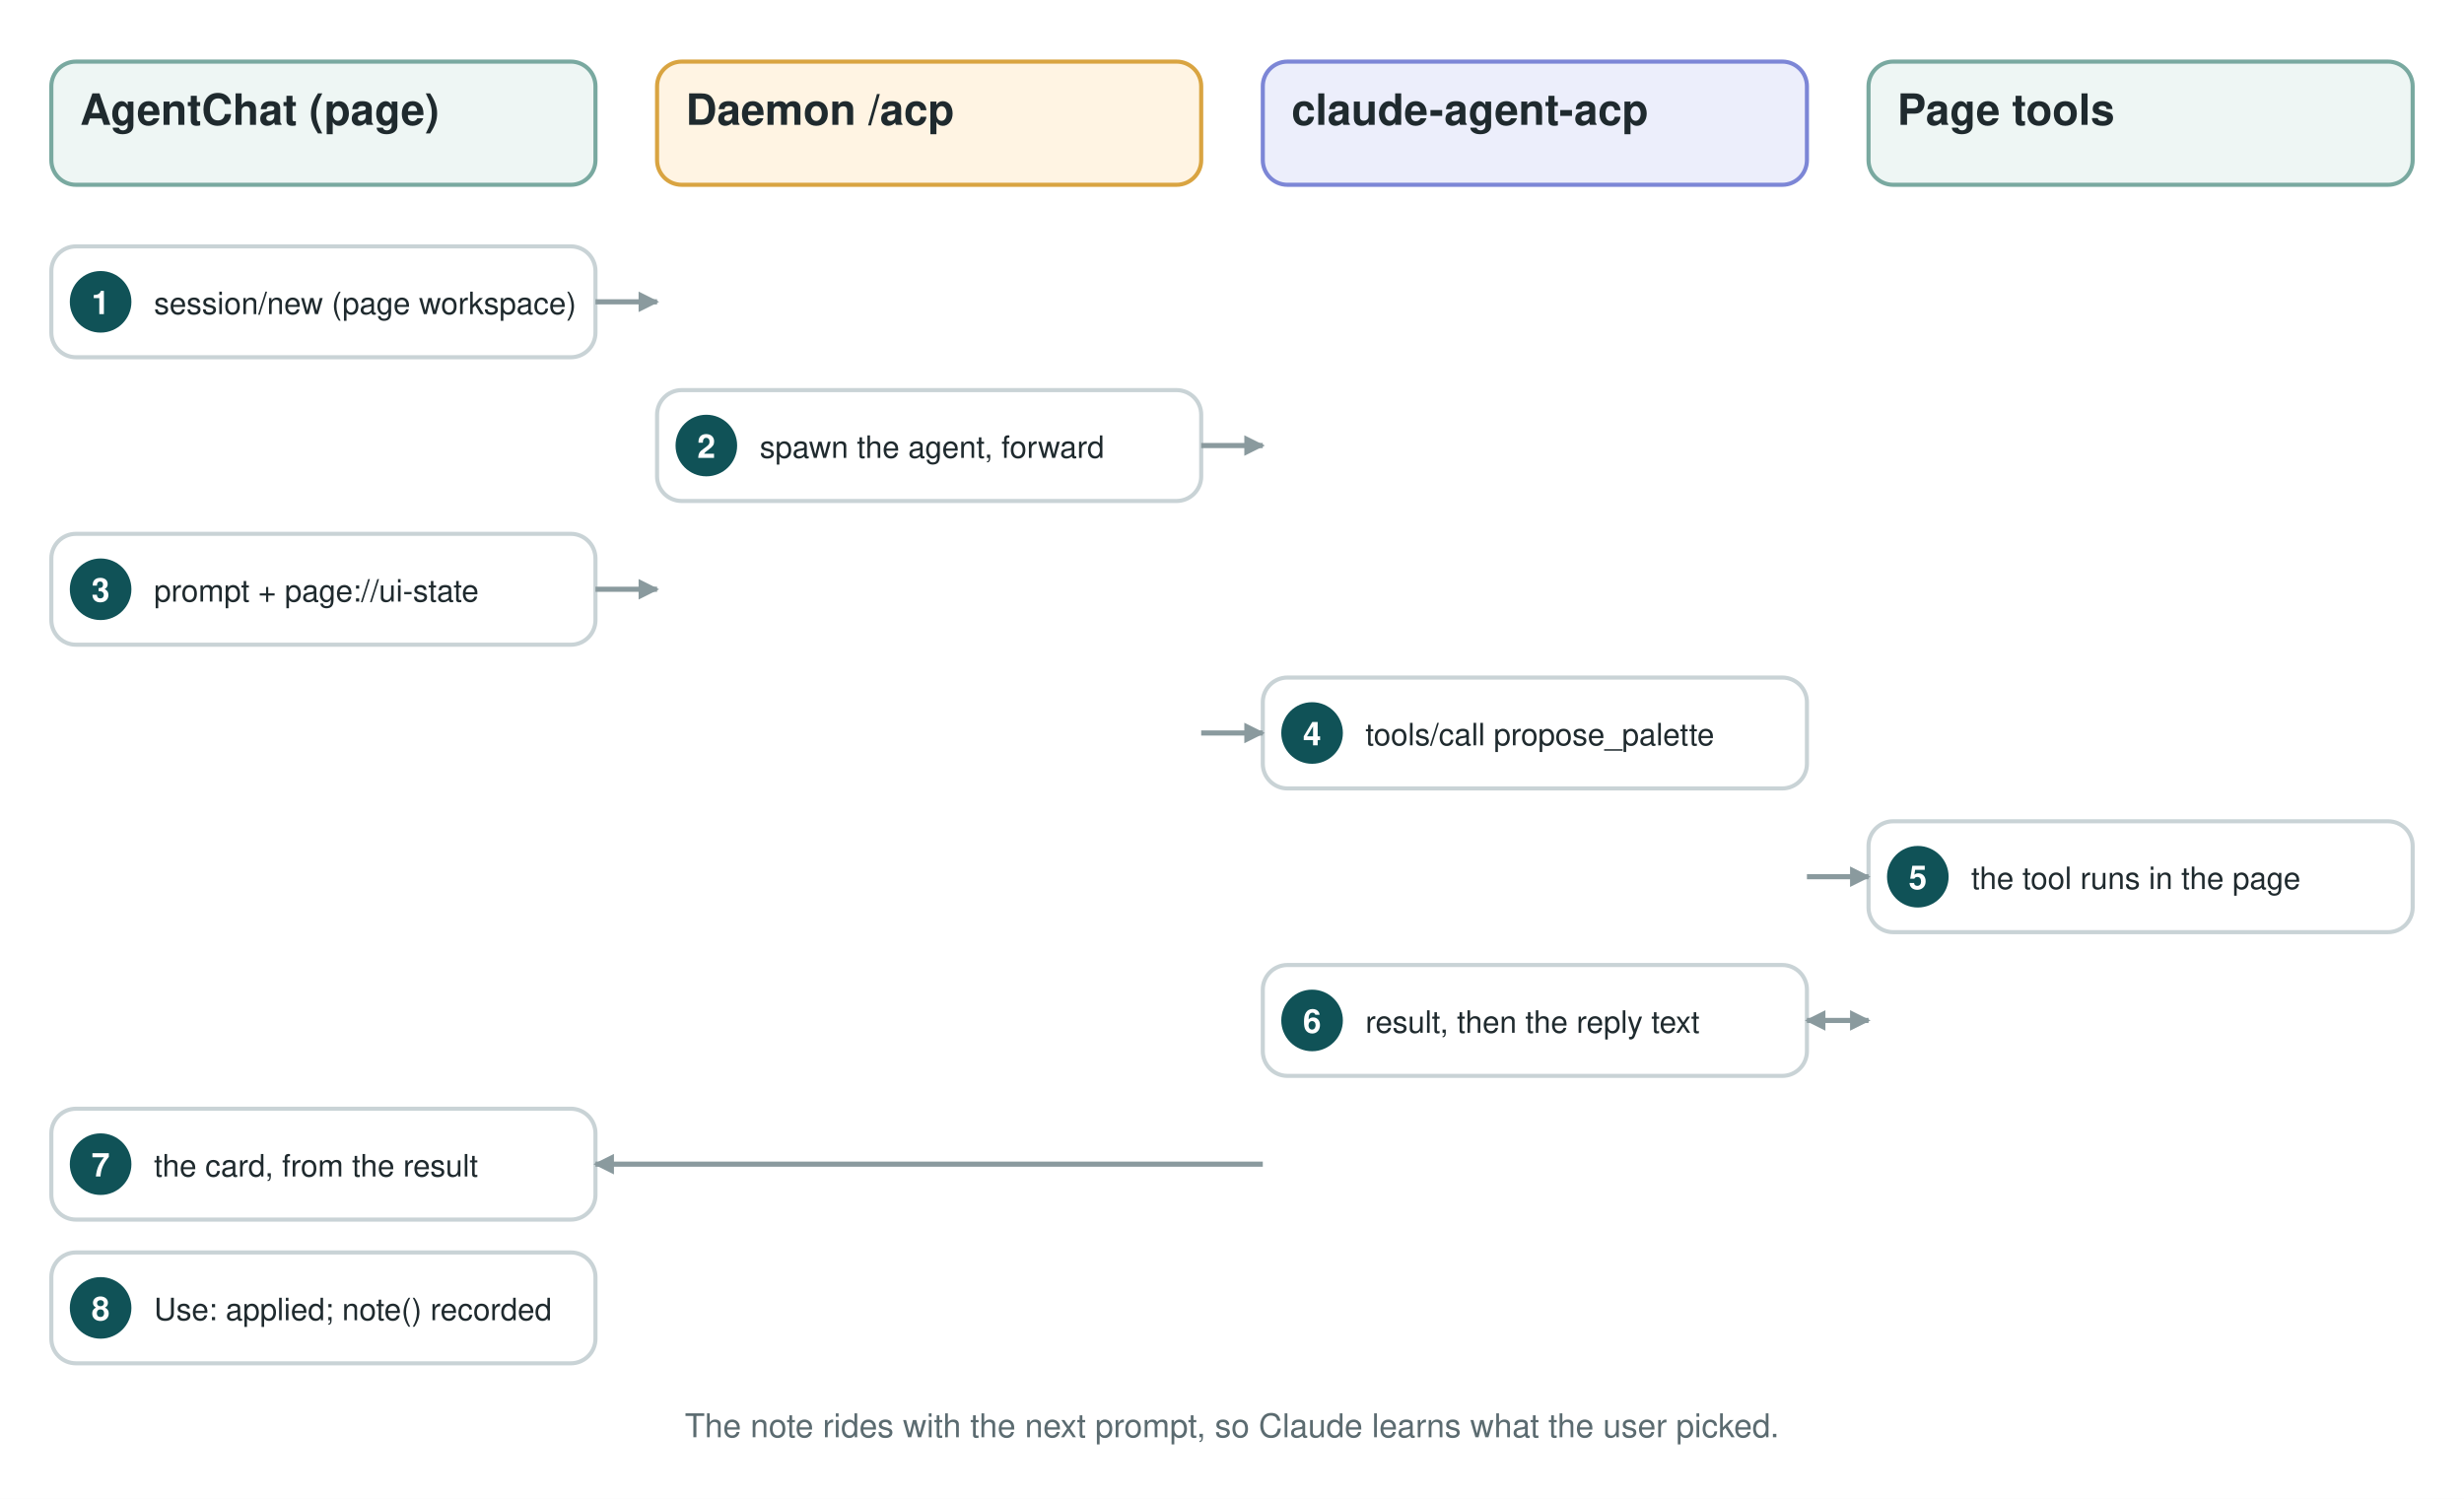
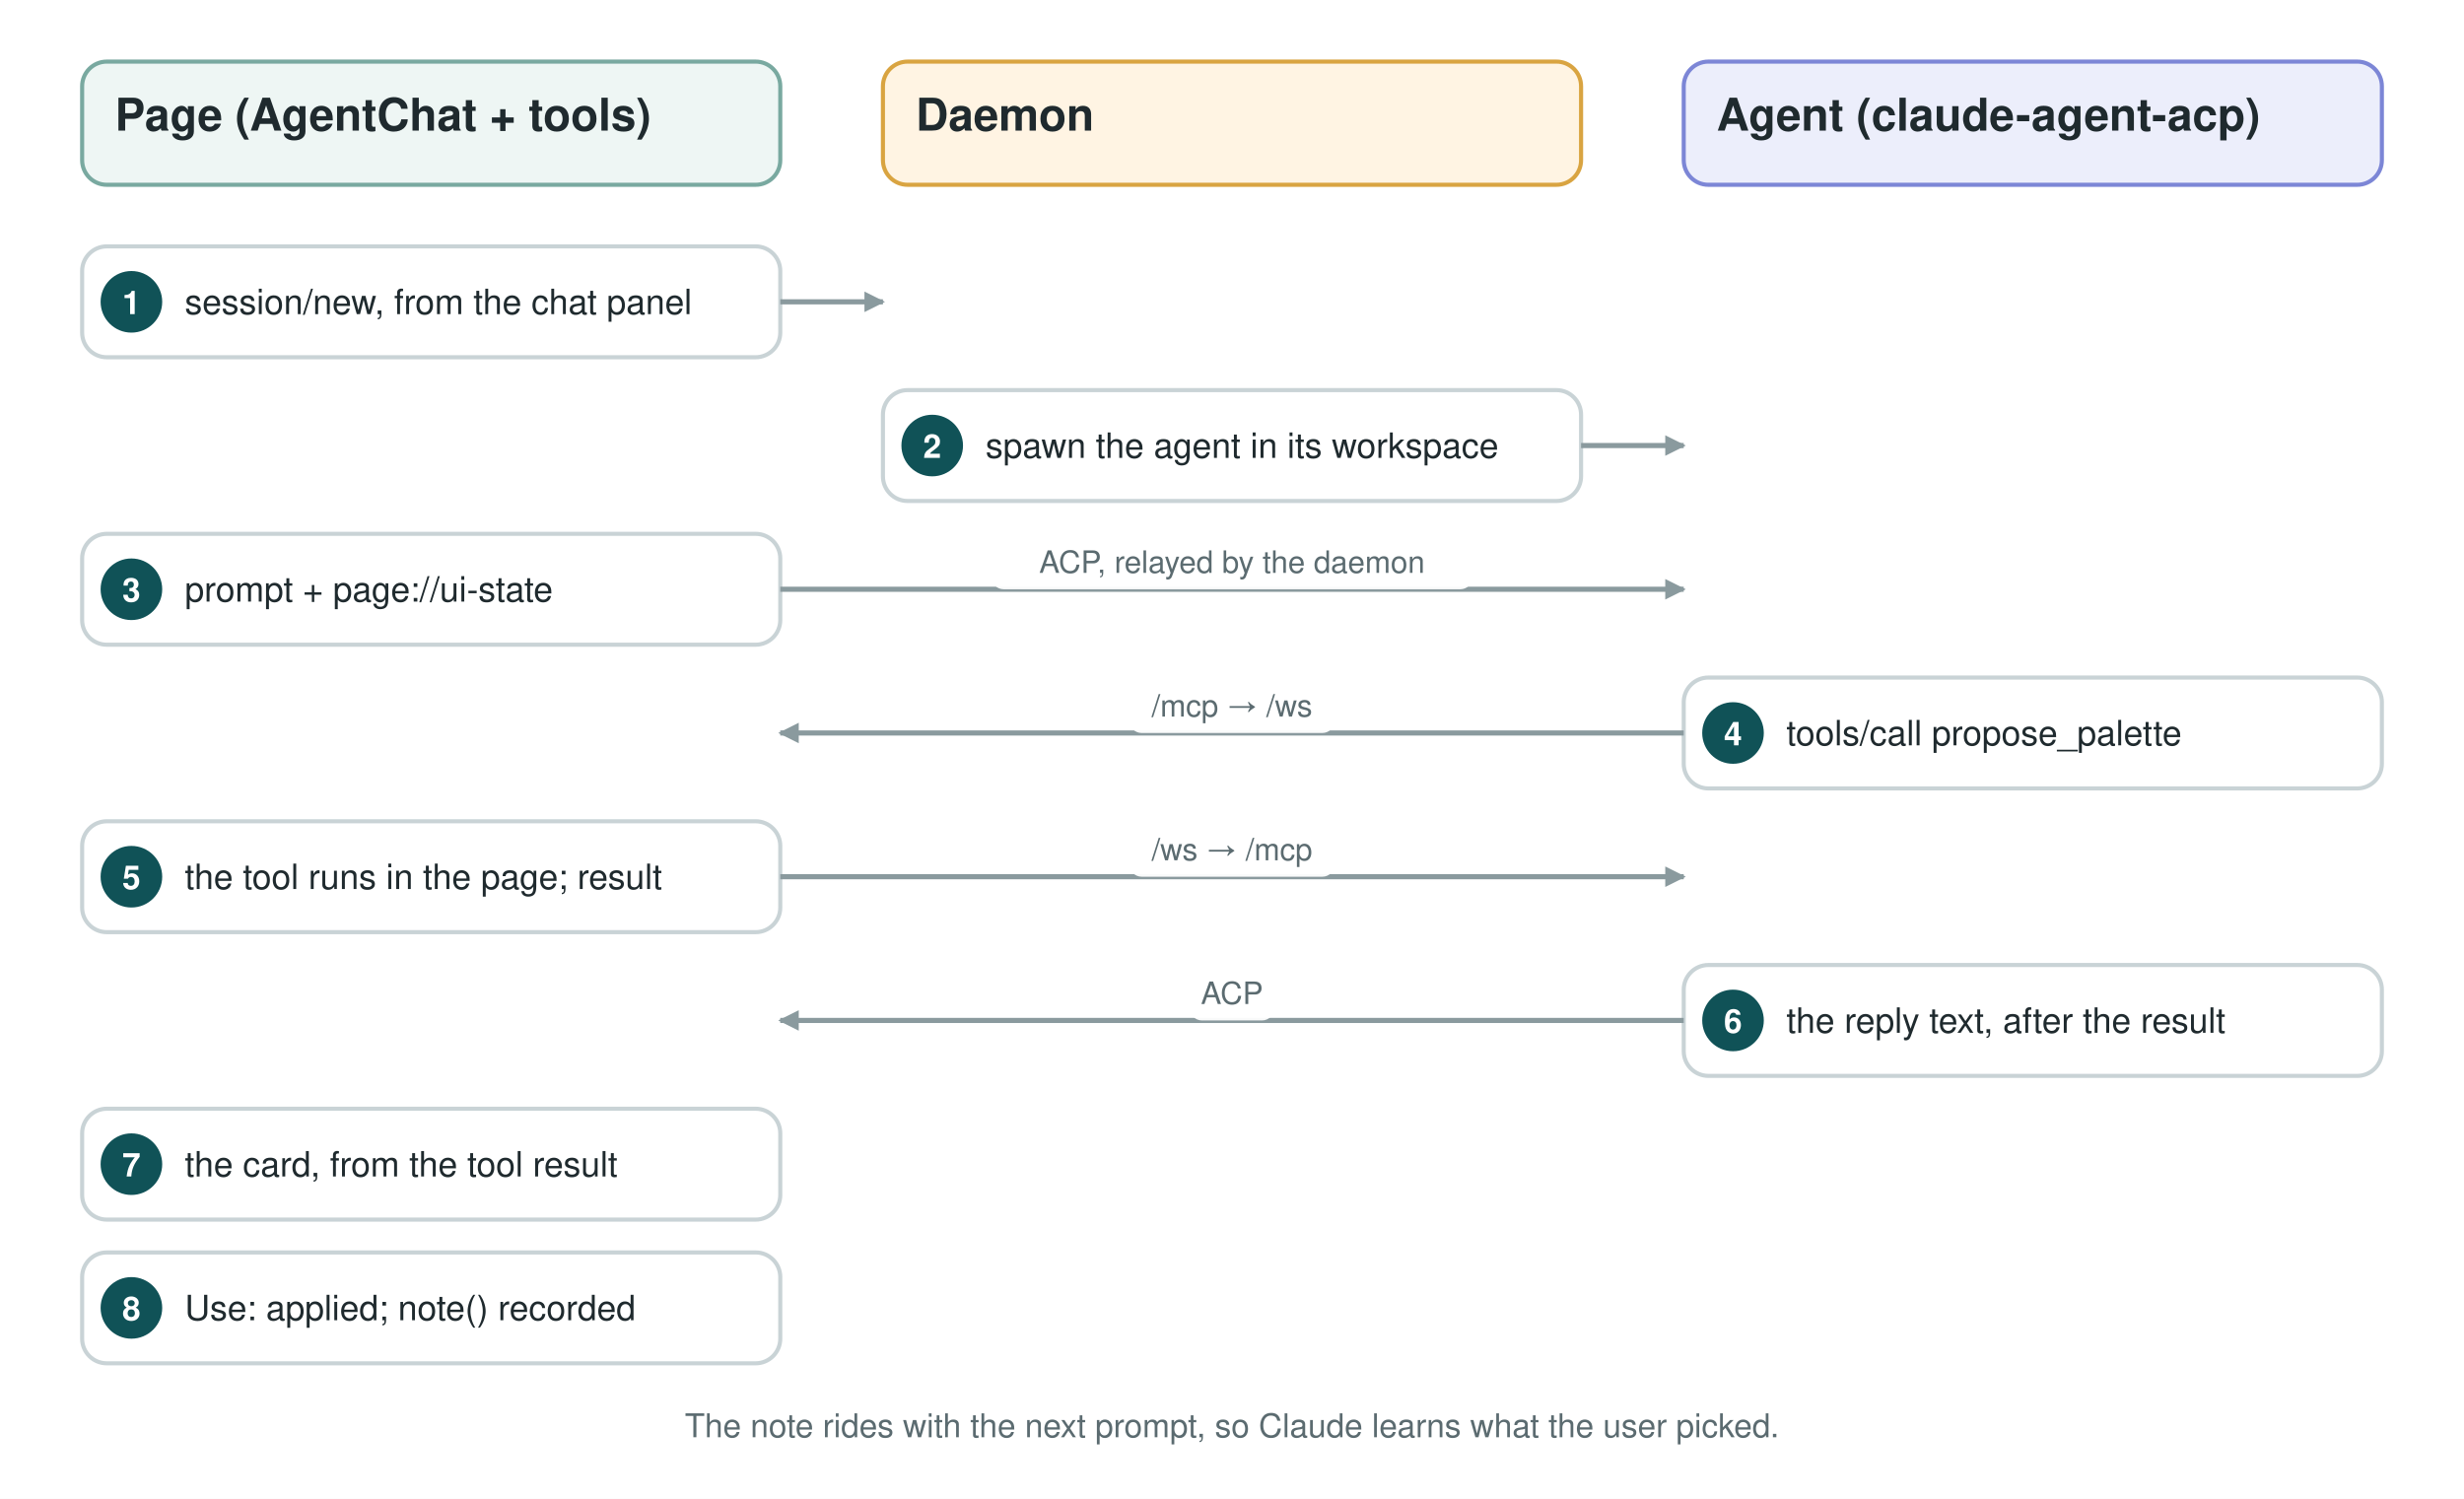
<svg xmlns="http://www.w3.org/2000/svg" width="1200" height="730" viewBox="0 0 1200 730" font-family="-apple-system, BlinkMacSystemFont, 'Segoe UI', Helvetica, Arial, sans-serif">
  <defs>
    <marker id="head" markerWidth="12" markerHeight="12" refX="10" refY="6" orient="auto" markerUnits="userSpaceOnUse">
      <path d="M1 1 L11 6 L1 11 z" fill="#8a9a9e" />
    </marker>
    <marker id="tail" markerWidth="12" markerHeight="12" refX="2" refY="6" orient="auto" markerUnits="userSpaceOnUse">
      <path d="M11 1 L1 6 L11 11 z" fill="#8a9a9e" />
    </marker>
  </defs>
  <rect width="1200" height="730" fill="#ffffff" />
-   <rect x="25" y="30" width="265" height="60" rx="12" fill="#eef6f4" stroke="#79a9a0" stroke-width="2" />
-   <text x="39" y="60.8" font-size="21" font-weight="700" fill="#1f2a2e">AgentChat (page)</text>
-   <rect x="320" y="30" width="265" height="60" rx="12" fill="#fff4e3" stroke="#d9a441" stroke-width="2" />
-   <text x="334" y="60.8" font-size="21" font-weight="700" fill="#1f2a2e">Daemon /acp</text>
-   <rect x="615" y="30" width="265" height="60" rx="12" fill="#eceefb" stroke="#7c86d6" stroke-width="2" />
-   <text x="629" y="60.8" font-size="21" font-weight="700" fill="#1f2a2e">claude-agent-acp</text>
-   <rect x="910" y="30" width="265" height="60" rx="12" fill="#eef6f4" stroke="#79a9a0" stroke-width="2" />
-   <text x="924" y="60.8" font-size="21" font-weight="700" fill="#1f2a2e">Page tools</text>
-   <rect x="25" y="120" width="265" height="54" rx="12" fill="#ffffff" stroke="#c9d3d6" stroke-width="2" />
-   <circle cx="49" cy="147" r="15" fill="#105257" />
-   <text x="49" y="153" font-size="16" font-weight="700" text-anchor="middle" fill="#ffffff">1</text>
-   <text x="75" y="153" font-size="15" fill="#1f2a2e">session/new (page workspace)</text>
-   <rect x="320" y="190" width="265" height="54" rx="12" fill="#ffffff" stroke="#c9d3d6" stroke-width="2" />
-   <circle cx="344" cy="217" r="15" fill="#105257" />
-   <text x="344" y="223" font-size="16" font-weight="700" text-anchor="middle" fill="#ffffff">2</text>
-   <text x="370" y="223" font-size="15" fill="#1f2a2e">spawn the agent, forward</text>
-   <rect x="25" y="260" width="265" height="54" rx="12" fill="#ffffff" stroke="#c9d3d6" stroke-width="2" />
-   <circle cx="49" cy="287" r="15" fill="#105257" />
-   <text x="49" y="293" font-size="16" font-weight="700" text-anchor="middle" fill="#ffffff">3</text>
-   <text x="75" y="293" font-size="15" fill="#1f2a2e">prompt + page://ui-state</text>
-   <rect x="615" y="330" width="265" height="54" rx="12" fill="#ffffff" stroke="#c9d3d6" stroke-width="2" />
-   <circle cx="639" cy="357" r="15" fill="#105257" />
-   <text x="639" y="363" font-size="16" font-weight="700" text-anchor="middle" fill="#ffffff">4</text>
-   <text x="665" y="363" font-size="15" fill="#1f2a2e">tools/call propose_palette</text>
-   <rect x="910" y="400" width="265" height="54" rx="12" fill="#ffffff" stroke="#c9d3d6" stroke-width="2" />
-   <circle cx="934" cy="427" r="15" fill="#105257" />
-   <text x="934" y="433" font-size="16" font-weight="700" text-anchor="middle" fill="#ffffff">5</text>
-   <text x="960" y="433" font-size="15" fill="#1f2a2e">the tool runs in the page</text>
-   <rect x="615" y="470" width="265" height="54" rx="12" fill="#ffffff" stroke="#c9d3d6" stroke-width="2" />
-   <circle cx="639" cy="497" r="15" fill="#105257" />
-   <text x="639" y="503" font-size="16" font-weight="700" text-anchor="middle" fill="#ffffff">6</text>
-   <text x="665" y="503" font-size="15" fill="#1f2a2e">result, then the reply text</text>
-   <rect x="25" y="540" width="265" height="54" rx="12" fill="#ffffff" stroke="#c9d3d6" stroke-width="2" />
-   <circle cx="49" cy="567" r="15" fill="#105257" />
-   <text x="49" y="573" font-size="16" font-weight="700" text-anchor="middle" fill="#ffffff">7</text>
-   <text x="75" y="573" font-size="15" fill="#1f2a2e">the card, from the result</text>
-   <rect x="25" y="610" width="265" height="54" rx="12" fill="#ffffff" stroke="#c9d3d6" stroke-width="2" />
-   <circle cx="49" cy="637" r="15" fill="#105257" />
-   <text x="49" y="643" font-size="16" font-weight="700" text-anchor="middle" fill="#ffffff">8</text>
-   <text x="75" y="643" font-size="15" fill="#1f2a2e">Use: applied; note() recorded</text>
-   <path d="M290 147 L320 147" fill="none" stroke="#8a9a9e" stroke-width="2.5" marker-end="url(#head)" />
-   <path d="M585 217 L615 217" fill="none" stroke="#8a9a9e" stroke-width="2.5" marker-end="url(#head)" />
-   <path d="M290 287 L320 287" fill="none" stroke="#8a9a9e" stroke-width="2.5" marker-end="url(#head)" />
-   <path d="M585 357 L615 357" fill="none" stroke="#8a9a9e" stroke-width="2.5" marker-end="url(#head)" />
-   <path d="M880 427 L910 427" fill="none" stroke="#8a9a9e" stroke-width="2.5" marker-end="url(#head)" />
-   <path d="M880 497 L910 497" fill="none" stroke="#8a9a9e" stroke-width="2.5" marker-end="url(#head)" marker-start="url(#tail)" />
-   <path d="M615 567 L290 567" fill="none" stroke="#8a9a9e" stroke-width="2.5" marker-end="url(#head)" />
+   <rect x="40" y="30" width="340" height="60" rx="12" fill="#eef6f4" stroke="#79a9a0" stroke-width="2" />
+   <text x="56" y="63.6" font-size="22" font-weight="700" fill="#1f2a2e">Page (AgentChat + tools)</text>
+   <rect x="430" y="30" width="340" height="60" rx="12" fill="#fff4e3" stroke="#d9a441" stroke-width="2" />
+   <text x="446" y="63.6" font-size="22" font-weight="700" fill="#1f2a2e">Daemon</text>
+   <rect x="820" y="30" width="340" height="60" rx="12" fill="#eceefb" stroke="#7c86d6" stroke-width="2" />
+   <text x="836" y="63.6" font-size="22" font-weight="700" fill="#1f2a2e">Agent (claude-agent-acp)</text>
+   <rect x="40" y="120" width="340" height="54" rx="12" fill="#ffffff" stroke="#c9d3d6" stroke-width="2" />
+   <circle cx="64" cy="147" r="15" fill="#105257" />
+   <text x="64" y="153" font-size="16" font-weight="700" text-anchor="middle" fill="#ffffff">1</text>
+   <text x="90" y="153" font-size="17" fill="#1f2a2e">session/new, from the chat panel</text>
+   <rect x="430" y="190" width="340" height="54" rx="12" fill="#ffffff" stroke="#c9d3d6" stroke-width="2" />
+   <circle cx="454" cy="217" r="15" fill="#105257" />
+   <text x="454" y="223" font-size="16" font-weight="700" text-anchor="middle" fill="#ffffff">2</text>
+   <text x="480" y="223" font-size="17" fill="#1f2a2e">spawn the agent in its workspace</text>
+   <rect x="40" y="260" width="340" height="54" rx="12" fill="#ffffff" stroke="#c9d3d6" stroke-width="2" />
+   <circle cx="64" cy="287" r="15" fill="#105257" />
+   <text x="64" y="293" font-size="16" font-weight="700" text-anchor="middle" fill="#ffffff">3</text>
+   <text x="90" y="293" font-size="17" fill="#1f2a2e">prompt + page://ui-state</text>
+   <rect x="820" y="330" width="340" height="54" rx="12" fill="#ffffff" stroke="#c9d3d6" stroke-width="2" />
+   <circle cx="844" cy="357" r="15" fill="#105257" />
+   <text x="844" y="363" font-size="16" font-weight="700" text-anchor="middle" fill="#ffffff">4</text>
+   <text x="870" y="363" font-size="17" fill="#1f2a2e">tools/call propose_palette</text>
+   <rect x="40" y="400" width="340" height="54" rx="12" fill="#ffffff" stroke="#c9d3d6" stroke-width="2" />
+   <circle cx="64" cy="427" r="15" fill="#105257" />
+   <text x="64" y="433" font-size="16" font-weight="700" text-anchor="middle" fill="#ffffff">5</text>
+   <text x="90" y="433" font-size="17" fill="#1f2a2e">the tool runs in the page; result</text>
+   <rect x="820" y="470" width="340" height="54" rx="12" fill="#ffffff" stroke="#c9d3d6" stroke-width="2" />
+   <circle cx="844" cy="497" r="15" fill="#105257" />
+   <text x="844" y="503" font-size="16" font-weight="700" text-anchor="middle" fill="#ffffff">6</text>
+   <text x="870" y="503" font-size="17" fill="#1f2a2e">the reply text, after the result</text>
+   <rect x="40" y="540" width="340" height="54" rx="12" fill="#ffffff" stroke="#c9d3d6" stroke-width="2" />
+   <circle cx="64" cy="567" r="15" fill="#105257" />
+   <text x="64" y="573" font-size="16" font-weight="700" text-anchor="middle" fill="#ffffff">7</text>
+   <text x="90" y="573" font-size="17" fill="#1f2a2e">the card, from the tool result</text>
+   <rect x="40" y="610" width="340" height="54" rx="12" fill="#ffffff" stroke="#c9d3d6" stroke-width="2" />
+   <circle cx="64" cy="637" r="15" fill="#105257" />
+   <text x="64" y="643" font-size="16" font-weight="700" text-anchor="middle" fill="#ffffff">8</text>
+   <text x="90" y="643" font-size="17" fill="#1f2a2e">Use: applied; note() recorded</text>
+   <path d="M380 147 L430 147" fill="none" stroke="#8a9a9e" stroke-width="2.5" marker-end="url(#head)" />
+   <path d="M770 217 L820 217" fill="none" stroke="#8a9a9e" stroke-width="2.5" marker-end="url(#head)" />
+   <path d="M380 287 L820 287" fill="none" stroke="#8a9a9e" stroke-width="2.5" marker-end="url(#head)" />
+   <rect x="482.8" y="262" width="234.4" height="25" rx="6" fill="#ffffff" opacity="0.95" />
+   <text x="600" y="279" font-size="15" text-anchor="middle" fill="#5b6b70">ACP, relayed by the daemon</text>
+   <path d="M820 357 L380 357" fill="none" stroke="#8a9a9e" stroke-width="2.5" marker-end="url(#head)" />
+   <rect x="550" y="332" width="100" height="25" rx="6" fill="#ffffff" opacity="0.95" />
+   <text x="600" y="349" font-size="15" text-anchor="middle" fill="#5b6b70">/mcp → /ws</text>
+   <path d="M380 427 L820 427" fill="none" stroke="#8a9a9e" stroke-width="2.5" marker-end="url(#head)" />
+   <rect x="550" y="402" width="100" height="25" rx="6" fill="#ffffff" opacity="0.95" />
+   <text x="600" y="419" font-size="15" text-anchor="middle" fill="#5b6b70">/ws → /mcp</text>
+   <path d="M820 497 L380 497" fill="none" stroke="#8a9a9e" stroke-width="2.5" marker-end="url(#head)" />
+   <rect x="579.4" y="472" width="41.2" height="25" rx="6" fill="#ffffff" opacity="0.95" />
+   <text x="600" y="489" font-size="15" text-anchor="middle" fill="#5b6b70">ACP</text>
  <text x="600" y="700" font-size="16" text-anchor="middle" fill="#5b6b70">The note rides with the next prompt, so Claude learns what the user picked.</text>
</svg>
